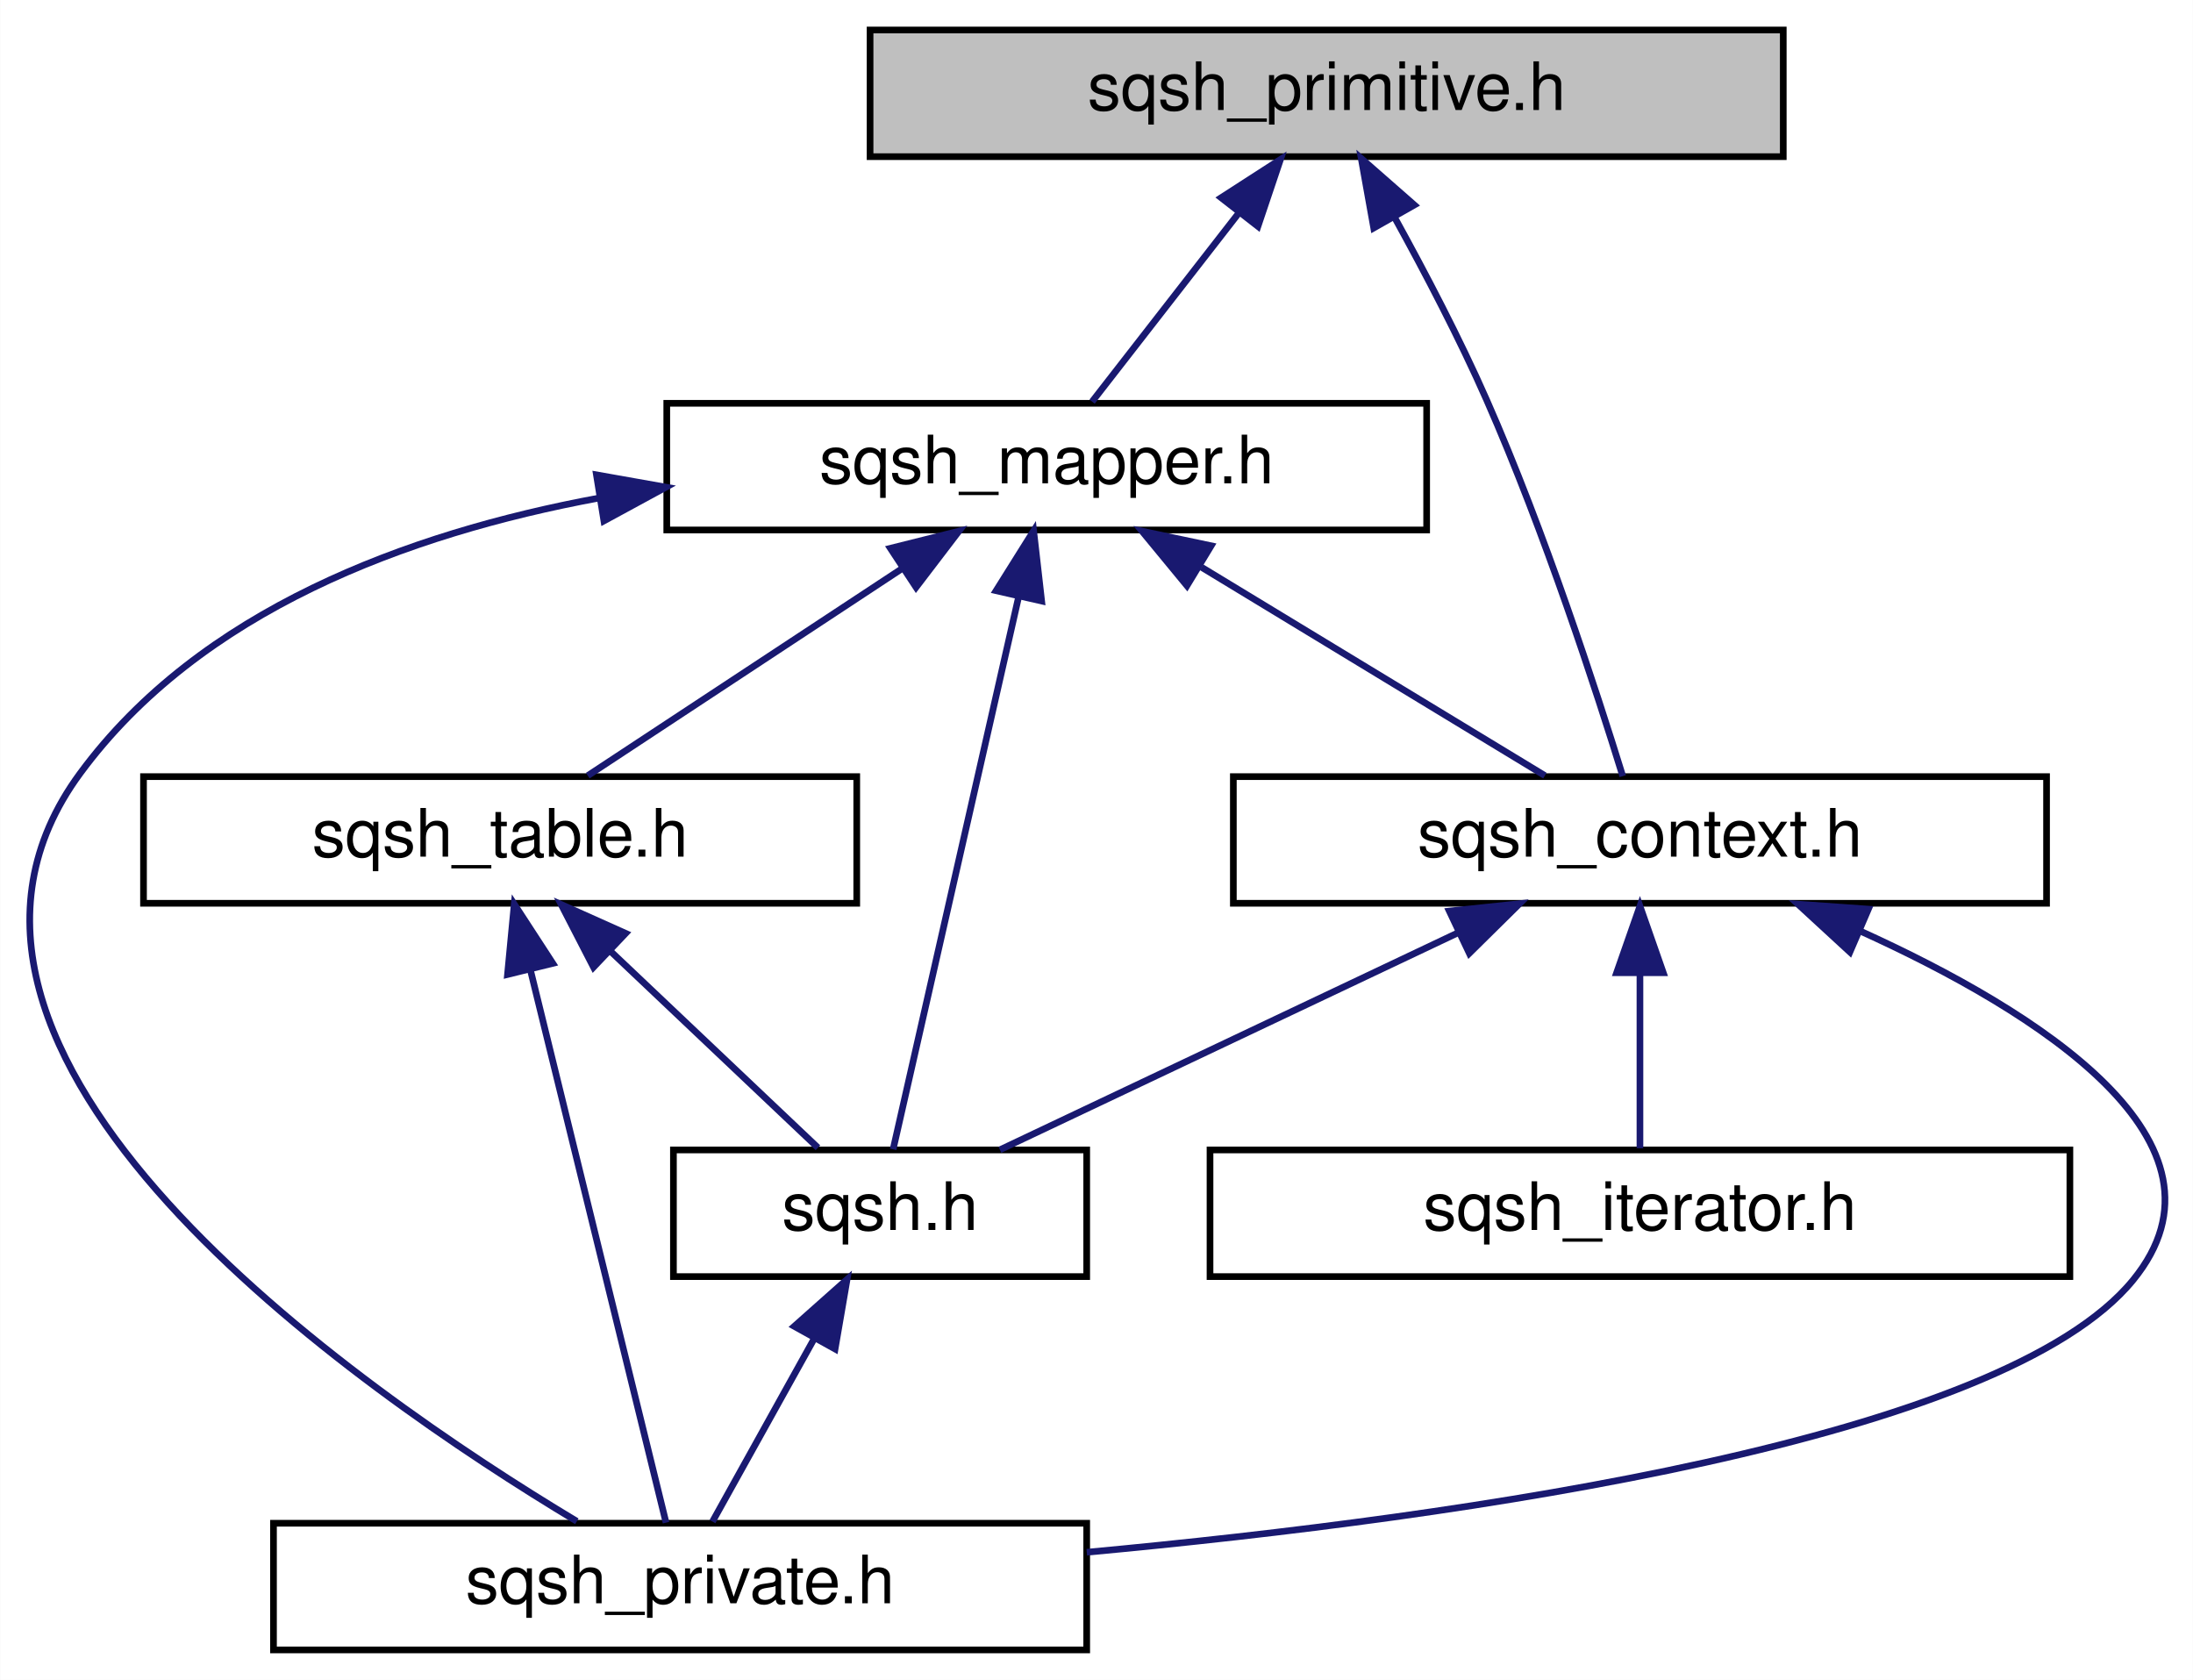
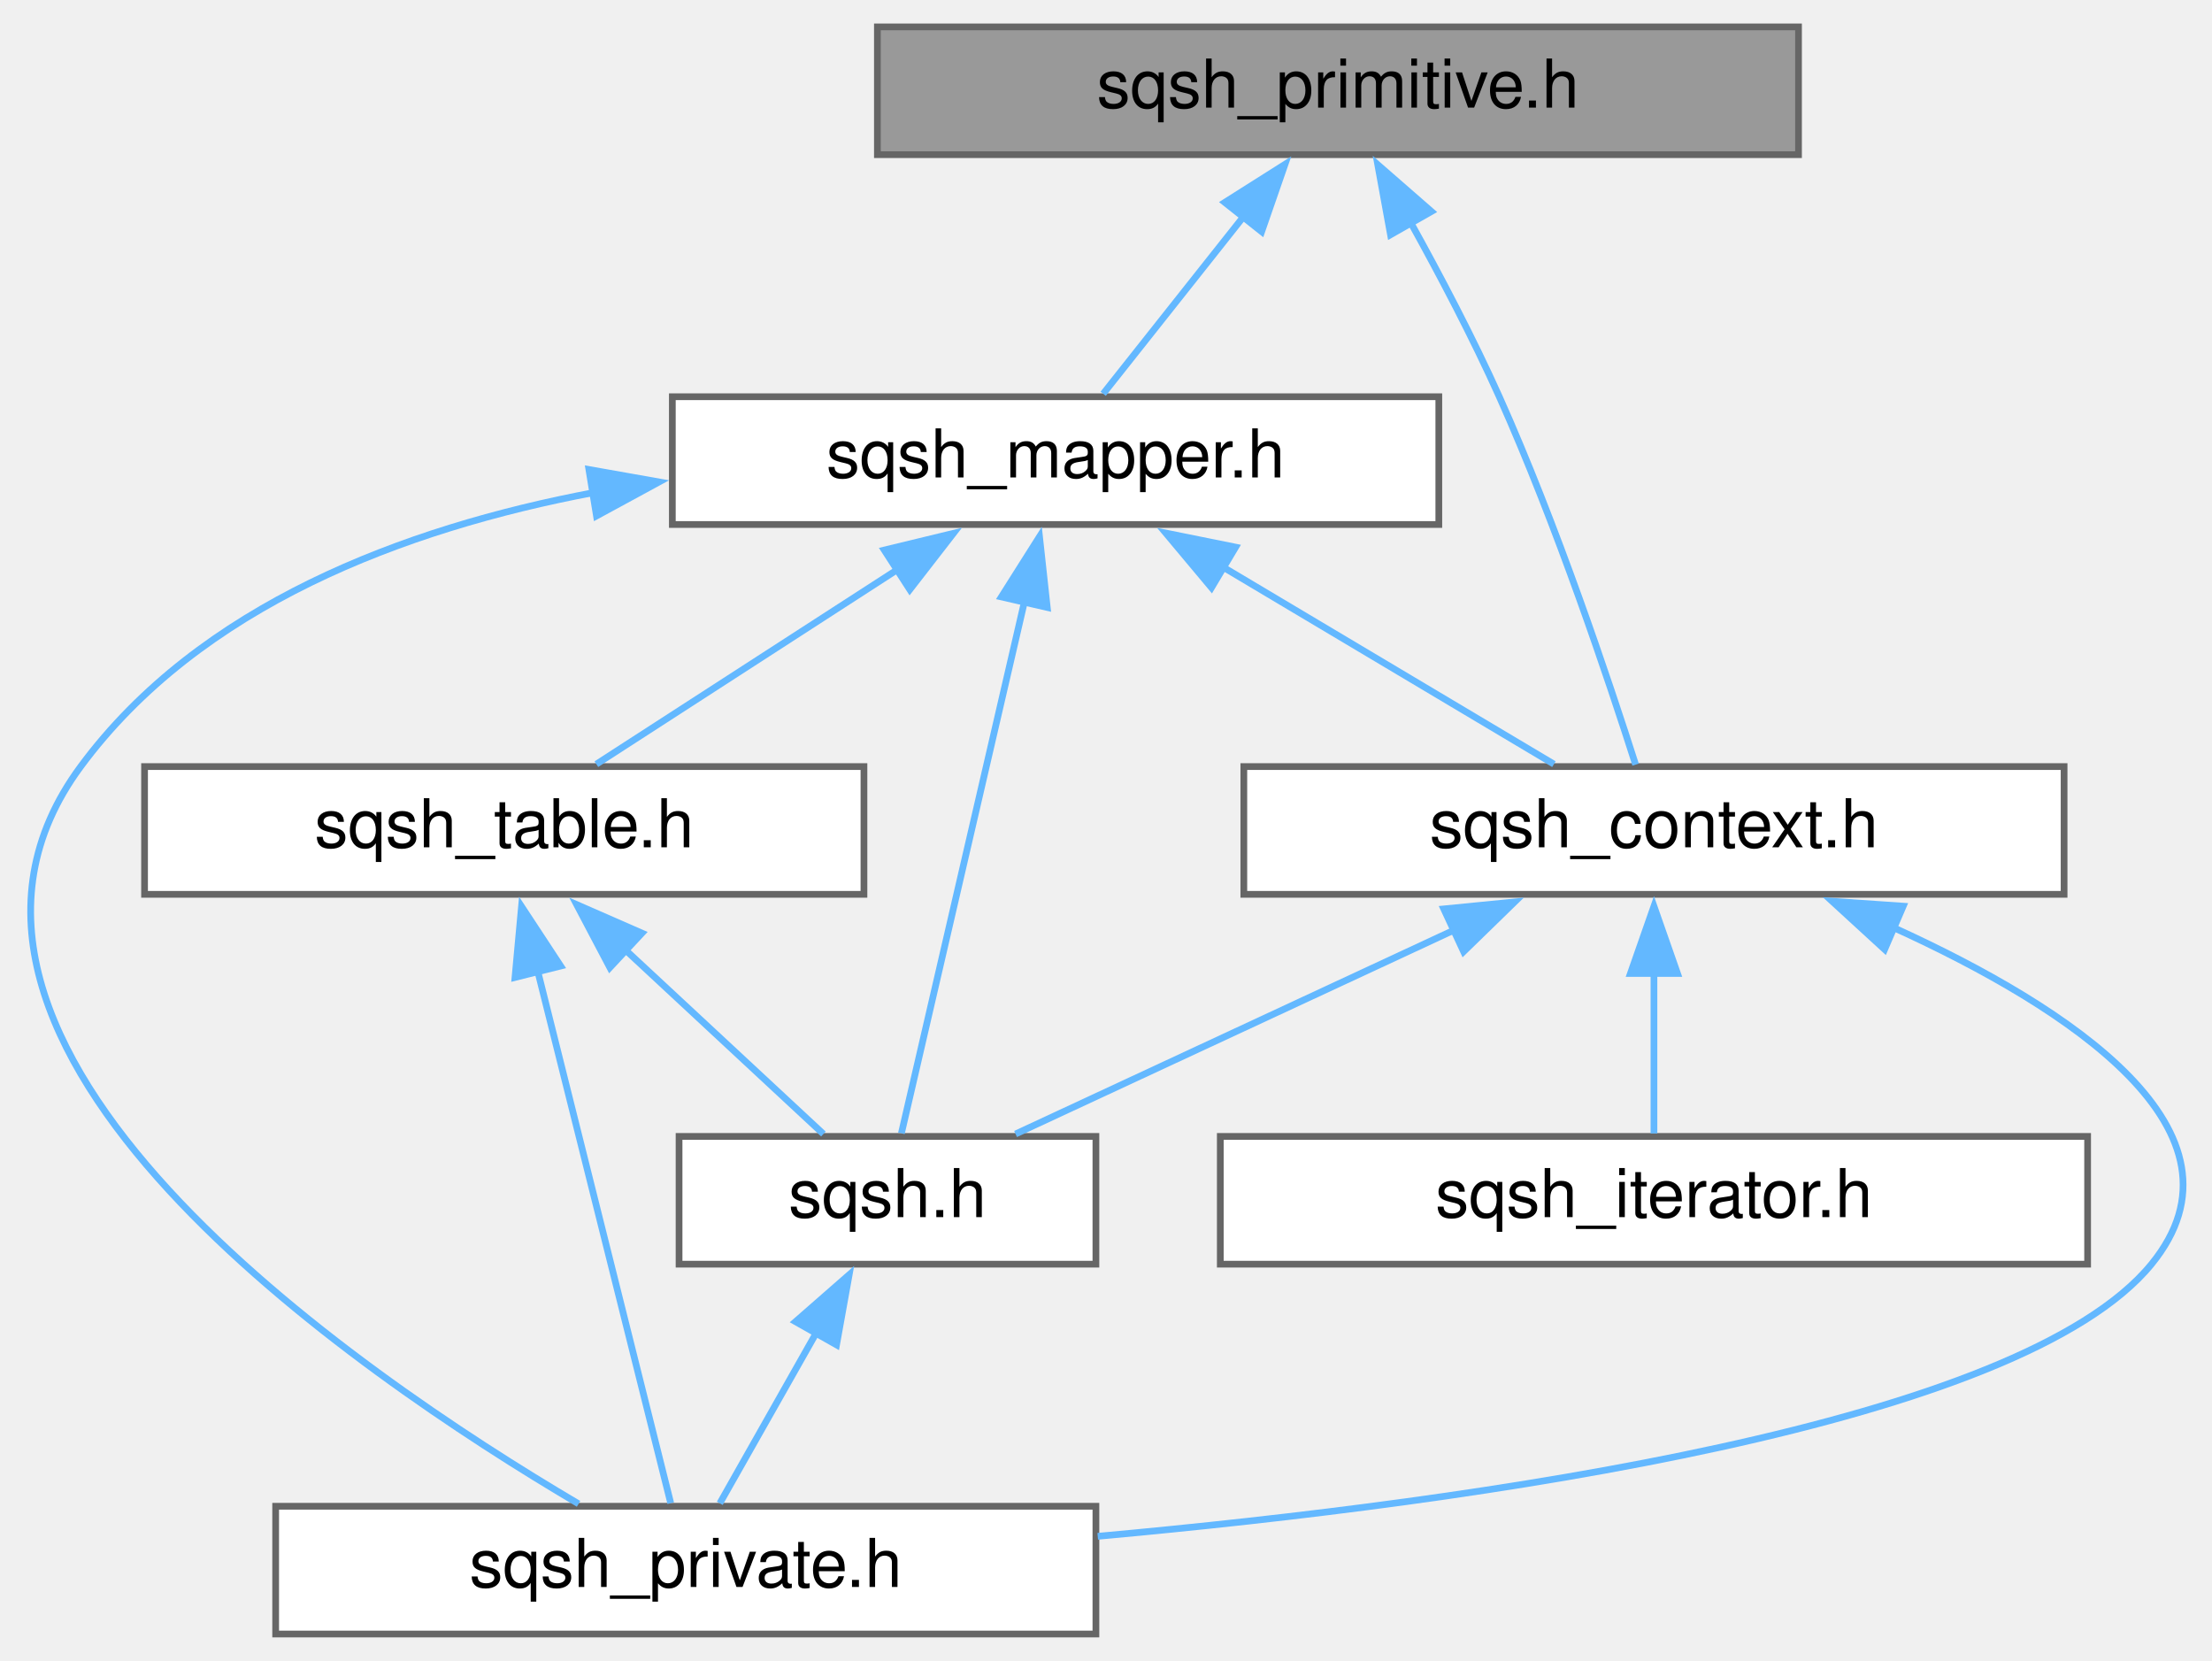
- <svg xmlns="http://www.w3.org/2000/svg" xmlns:xlink="http://www.w3.org/1999/xlink" width="329pt" height="252pt" viewBox="0.00 0.00 328.94 252.00">
-   <g id="graph0" class="graph" transform="scale(1 1) rotate(0) translate(4 248)">
-     <polygon fill="white" stroke="transparent" points="-4,4 -4,-248 324.94,-248 324.94,4 -4,4" />
+ <svg xmlns="http://www.w3.org/2000/svg" xmlns:xlink="http://www.w3.org/1999/xlink" width="329pt" height="247pt" viewBox="0.00 0.00 328.74 247.00">
+   <g id="graph0" class="graph" transform="scale(1 1) rotate(0) translate(4 243)">
    <g id="node1" class="node">
      <g id="a_node1">
        <a xlink:title=" ">
-           <polygon fill="#bfbfbf" stroke="black" points="126.5,-224.5 126.5,-243.5 263.5,-243.5 263.5,-224.5 126.5,-224.5" />
-           <text text-anchor="middle" x="195" y="-231.5" font-family="Helvetica,sans-Serif" font-size="10.00">sqsh_primitive.h</text>
+           <polygon fill="#999999" stroke="#666666" points="263.37,-239 126.37,-239 126.37,-220 263.37,-220 263.37,-239" />
+           <text text-anchor="middle" x="194.87" y="-227" font-family="Helvetica,sans-Serif" font-size="10.00">sqsh_primitive.h</text>
        </a>
      </g>
    </g>
    <g id="node2" class="node">
      <g id="a_node2">
        <a xlink:href="sqsh__context_8h.html" target="_top" xlink:title=" ">
-           <polygon fill="white" stroke="black" points="181,-112.5 181,-131.5 303,-131.5 303,-112.5 181,-112.5" />
-           <text text-anchor="middle" x="242" y="-119.5" font-family="Helvetica,sans-Serif" font-size="10.00">sqsh_context.h</text>
+           <polygon fill="white" stroke="#666666" points="302.87,-129 180.87,-129 180.87,-110 302.87,-110 302.87,-129" />
+           <text text-anchor="middle" x="241.87" y="-117" font-family="Helvetica,sans-Serif" font-size="10.00">sqsh_context.h</text>
        </a>
      </g>
    </g>
    <g id="edge1" class="edge">
-       <path fill="none" stroke="midnightblue" d="M205.24,-215.3C209.75,-207.13 214.94,-197.22 219,-188 227.69,-168.28 235.53,-144.16 239.42,-131.57" />
-       <polygon fill="midnightblue" stroke="midnightblue" points="202.06,-213.8 200.19,-224.23 208.15,-217.25 202.06,-213.8" />
+       <path fill="none" stroke="#63b8ff" d="M205.68,-209.92C210.05,-202.05 214.96,-192.71 218.87,-184 227.4,-164.95 235.18,-141.69 239.14,-129.29" />
+       <polygon fill="#63b8ff" stroke="#63b8ff" points="202.69,-208.09 200.79,-218.51 208.77,-211.55 202.69,-208.09" />
    </g>
    <g id="node6" class="node">
      <g id="a_node6">
        <a xlink:href="sqsh__mapper_8h.html" target="_top" xlink:title=" ">
-           <polygon fill="white" stroke="black" points="96,-168.5 96,-187.5 210,-187.5 210,-168.5 96,-168.5" />
-           <text text-anchor="middle" x="153" y="-175.5" font-family="Helvetica,sans-Serif" font-size="10.00">sqsh_mapper.h</text>
+           <polygon fill="white" stroke="#666666" points="209.87,-184 95.87,-184 95.87,-165 209.87,-165 209.87,-184" />
+           <text text-anchor="middle" x="152.87" y="-172" font-family="Helvetica,sans-Serif" font-size="10.00">sqsh_mapper.h</text>
        </a>
      </g>
    </g>
    <g id="edge6" class="edge">
-       <path fill="none" stroke="midnightblue" d="M181.89,-216.14C174.58,-206.74 165.76,-195.4 159.81,-187.75" />
-       <polygon fill="midnightblue" stroke="midnightblue" points="179.17,-218.34 188.07,-224.08 184.69,-214.04 179.17,-218.34" />
+       <path fill="none" stroke="#63b8ff" d="M180.94,-210.93C173.91,-202.06 165.68,-191.67 159.95,-184.44" />
+       <polygon fill="#63b8ff" stroke="#63b8ff" points="178.04,-212.9 186.99,-218.56 183.52,-208.55 178.04,-212.9" />
    </g>
    <g id="node3" class="node">
      <g id="a_node3">
        <a xlink:href="sqsh_8h.html" target="_top" xlink:title=" ">
-           <polygon fill="white" stroke="black" points="97,-56.5 97,-75.5 159,-75.5 159,-56.5 97,-56.5" />
-           <text text-anchor="middle" x="128" y="-63.5" font-family="Helvetica,sans-Serif" font-size="10.00">sqsh.h</text>
+           <polygon fill="white" stroke="#666666" points="158.87,-74 96.87,-74 96.87,-55 158.87,-55 158.87,-74" />
+           <text text-anchor="middle" x="127.87" y="-62" font-family="Helvetica,sans-Serif" font-size="10.00">sqsh.h</text>
        </a>
      </g>
    </g>
    <g id="edge2" class="edge">
-       <path fill="none" stroke="midnightblue" d="M214.76,-108.1C193.46,-98.01 164.46,-84.27 145.98,-75.52" />
-       <polygon fill="midnightblue" stroke="midnightblue" points="213.4,-111.33 223.94,-112.44 216.4,-105 213.4,-111.33" />
+       <path fill="none" stroke="#63b8ff" d="M212.11,-104.67C191.51,-95.09 164.7,-82.62 146.92,-74.36" />
+       <polygon fill="#63b8ff" stroke="#63b8ff" points="210.61,-107.83 221.15,-108.87 213.56,-101.48 210.61,-107.83" />
    </g>
    <g id="node4" class="node">
      <g id="a_node4">
        <a xlink:href="sqsh__private_8h.html" target="_top" xlink:title=" ">
-           <polygon fill="white" stroke="black" points="37,-0.5 37,-19.5 159,-19.5 159,-0.5 37,-0.5" />
-           <text text-anchor="middle" x="98" y="-7.5" font-family="Helvetica,sans-Serif" font-size="10.00">sqsh_private.h</text>
+           <polygon fill="white" stroke="#666666" points="158.87,-19 36.87,-19 36.87,0 158.87,0 158.87,-19" />
+           <text text-anchor="middle" x="97.87" y="-7" font-family="Helvetica,sans-Serif" font-size="10.00">sqsh_private.h</text>
        </a>
      </g>
    </g>
    <g id="edge5" class="edge">
-       <path fill="none" stroke="midnightblue" d="M274.95,-108.38C301.83,-96.21 332.81,-76.63 316,-56 296.51,-32.07 216.45,-20.48 159.01,-15.15" />
-       <polygon fill="midnightblue" stroke="midnightblue" points="273.5,-105.19 265.7,-112.37 276.27,-111.62 273.5,-105.19" />
+       <path fill="none" stroke="#63b8ff" d="M277.53,-105.04C303.65,-93.16 331.96,-74.71 315.87,-55 296.38,-31.14 216.55,-19.74 159.14,-14.53" />
+       <polygon fill="#63b8ff" stroke="#63b8ff" points="276.18,-101.81 268.37,-108.97 278.94,-108.24 276.18,-101.81" />
    </g>
    <g id="node5" class="node">
      <g id="a_node5">
        <a xlink:href="sqsh__iterator_8h.html" target="_top" xlink:title=" ">
-           <polygon fill="white" stroke="black" points="177.5,-56.5 177.5,-75.5 306.5,-75.5 306.5,-56.5 177.5,-56.5" />
-           <text text-anchor="middle" x="242" y="-63.5" font-family="Helvetica,sans-Serif" font-size="10.00">sqsh_iterator.h</text>
+           <polygon fill="white" stroke="#666666" points="306.37,-74 177.37,-74 177.37,-55 306.37,-55 306.37,-74" />
+           <text text-anchor="middle" x="241.87" y="-62" font-family="Helvetica,sans-Serif" font-size="10.00">sqsh_iterator.h</text>
        </a>
      </g>
    </g>
    <g id="edge4" class="edge">
-       <path fill="none" stroke="midnightblue" d="M242,-101.8C242,-92.91 242,-82.78 242,-75.75" />
-       <polygon fill="midnightblue" stroke="midnightblue" points="238.5,-102.08 242,-112.08 245.5,-102.08 238.5,-102.08" />
+       <path fill="none" stroke="#63b8ff" d="M241.87,-98.35C241.87,-90.1 241.87,-80.97 241.87,-74.44" />
+       <polygon fill="#63b8ff" stroke="#63b8ff" points="238.37,-98.23 241.87,-108.23 245.37,-98.23 238.37,-98.23" />
    </g>
    <g id="edge3" class="edge">
-       <path fill="none" stroke="midnightblue" d="M118.16,-47.27C113.03,-38.05 106.99,-27.17 102.86,-19.75" />
-       <polygon fill="midnightblue" stroke="midnightblue" points="115.13,-49.04 123.05,-56.08 121.25,-45.64 115.13,-49.04" />
+       <path fill="none" stroke="#63b8ff" d="M117.28,-44.79C112.4,-36.18 106.84,-26.36 102.93,-19.44" />
+       <polygon fill="#63b8ff" stroke="#63b8ff" points="114.19,-46.45 122.17,-53.43 120.29,-43 114.19,-46.45" />
    </g>
    <g id="edge8" class="edge">
-       <path fill="none" stroke="midnightblue" d="M176.24,-162.9C192.56,-153 213.87,-140.07 227.74,-131.65" />
-       <polygon fill="midnightblue" stroke="midnightblue" points="174.04,-160.14 167.3,-168.32 177.67,-166.13 174.04,-160.14" />
+       <path fill="none" stroke="#63b8ff" d="M177.67,-158.73C193.52,-149.29 213.56,-137.36 226.99,-129.36" />
+       <polygon fill="#63b8ff" stroke="#63b8ff" points="176.06,-155.61 169.26,-163.73 179.65,-161.63 176.06,-155.61" />
    </g>
    <g id="edge7" class="edge">
-       <path fill="none" stroke="midnightblue" d="M148.76,-158.35C143.29,-134.25 133.98,-93.31 129.96,-75.59" />
-       <polygon fill="midnightblue" stroke="midnightblue" points="145.41,-159.39 151.04,-168.37 152.24,-157.84 145.41,-159.39" />
+       <path fill="none" stroke="#63b8ff" d="M148.25,-153.57C142.79,-129.98 133.94,-91.73 129.94,-74.46" />
+       <polygon fill="#63b8ff" stroke="#63b8ff" points="144.81,-154.23 150.48,-163.19 151.63,-152.66 144.81,-154.23" />
    </g>
    <g id="edge9" class="edge">
-       <path fill="none" stroke="midnightblue" d="M85.82,-173.29C57.04,-167.95 25.97,-156.39 8,-132 -23.05,-89.84 49.35,-39.7 82.51,-19.79" />
-       <polygon fill="midnightblue" stroke="midnightblue" points="85.45,-176.77 95.88,-174.92 86.57,-169.86 85.45,-176.77" />
+       <path fill="none" stroke="#63b8ff" d="M84.24,-169.76C55.88,-164.4 25.55,-152.93 7.87,-129 -22.69,-87.66 48.64,-38.98 81.92,-19.36" />
+       <polygon fill="#63b8ff" stroke="#63b8ff" points="83.46,-173.18 93.9,-171.33 84.59,-166.27 83.46,-173.18" />
    </g>
    <g id="node7" class="node">
      <g id="a_node7">
        <a xlink:href="sqsh__table_8h.html" target="_top" xlink:title=" ">
-           <polygon fill="white" stroke="black" points="17.5,-112.5 17.5,-131.5 124.5,-131.5 124.5,-112.5 17.5,-112.5" />
-           <text text-anchor="middle" x="71" y="-119.5" font-family="Helvetica,sans-Serif" font-size="10.00">sqsh_table.h</text>
+           <polygon fill="white" stroke="#666666" points="124.37,-129 17.37,-129 17.37,-110 124.37,-110 124.37,-129" />
+           <text text-anchor="middle" x="70.87" y="-117" font-family="Helvetica,sans-Serif" font-size="10.00">sqsh_table.h</text>
        </a>
      </g>
    </g>
    <g id="edge10" class="edge">
-       <path fill="none" stroke="midnightblue" d="M131.17,-162.62C116.19,-152.76 96.81,-139.99 84.15,-131.65" />
-       <polygon fill="midnightblue" stroke="midnightblue" points="129.55,-165.75 139.83,-168.32 133.4,-159.9 129.55,-165.75" />
+       <path fill="none" stroke="#63b8ff" d="M129.6,-158.46C115.06,-149.06 96.83,-137.28 84.57,-129.36" />
+       <polygon fill="#63b8ff" stroke="#63b8ff" points="127.39,-161.2 137.68,-163.69 131.19,-155.32 127.39,-161.2" />
    </g>
    <g id="edge11" class="edge">
-       <path fill="none" stroke="midnightblue" d="M87.62,-105.25C97.74,-95.67 110.28,-83.79 118.68,-75.83" />
-       <polygon fill="midnightblue" stroke="midnightblue" points="85.01,-102.91 80.16,-112.32 89.83,-107.99 85.01,-102.91" />
+       <path fill="none" stroke="#63b8ff" d="M88.81,-101.81C98.6,-92.72 110.31,-81.82 118.34,-74.36" />
+       <polygon fill="#63b8ff" stroke="#63b8ff" points="86.58,-99.11 81.64,-108.48 91.35,-104.23 86.58,-99.11" />
    </g>
    <g id="edge12" class="edge">
-       <path fill="none" stroke="midnightblue" d="M75.58,-102.35C81.5,-78.25 91.55,-37.31 95.89,-19.59" />
-       <polygon fill="midnightblue" stroke="midnightblue" points="72.11,-101.82 73.12,-112.37 78.9,-103.49 72.11,-101.82" />
+       <path fill="none" stroke="#63b8ff" d="M75.85,-98.57C81.74,-74.98 91.31,-36.73 95.63,-19.46" />
+       <polygon fill="#63b8ff" stroke="#63b8ff" points="72.47,-97.64 73.44,-108.19 79.26,-99.34 72.47,-97.64" />
    </g>
  </g>
</svg>
